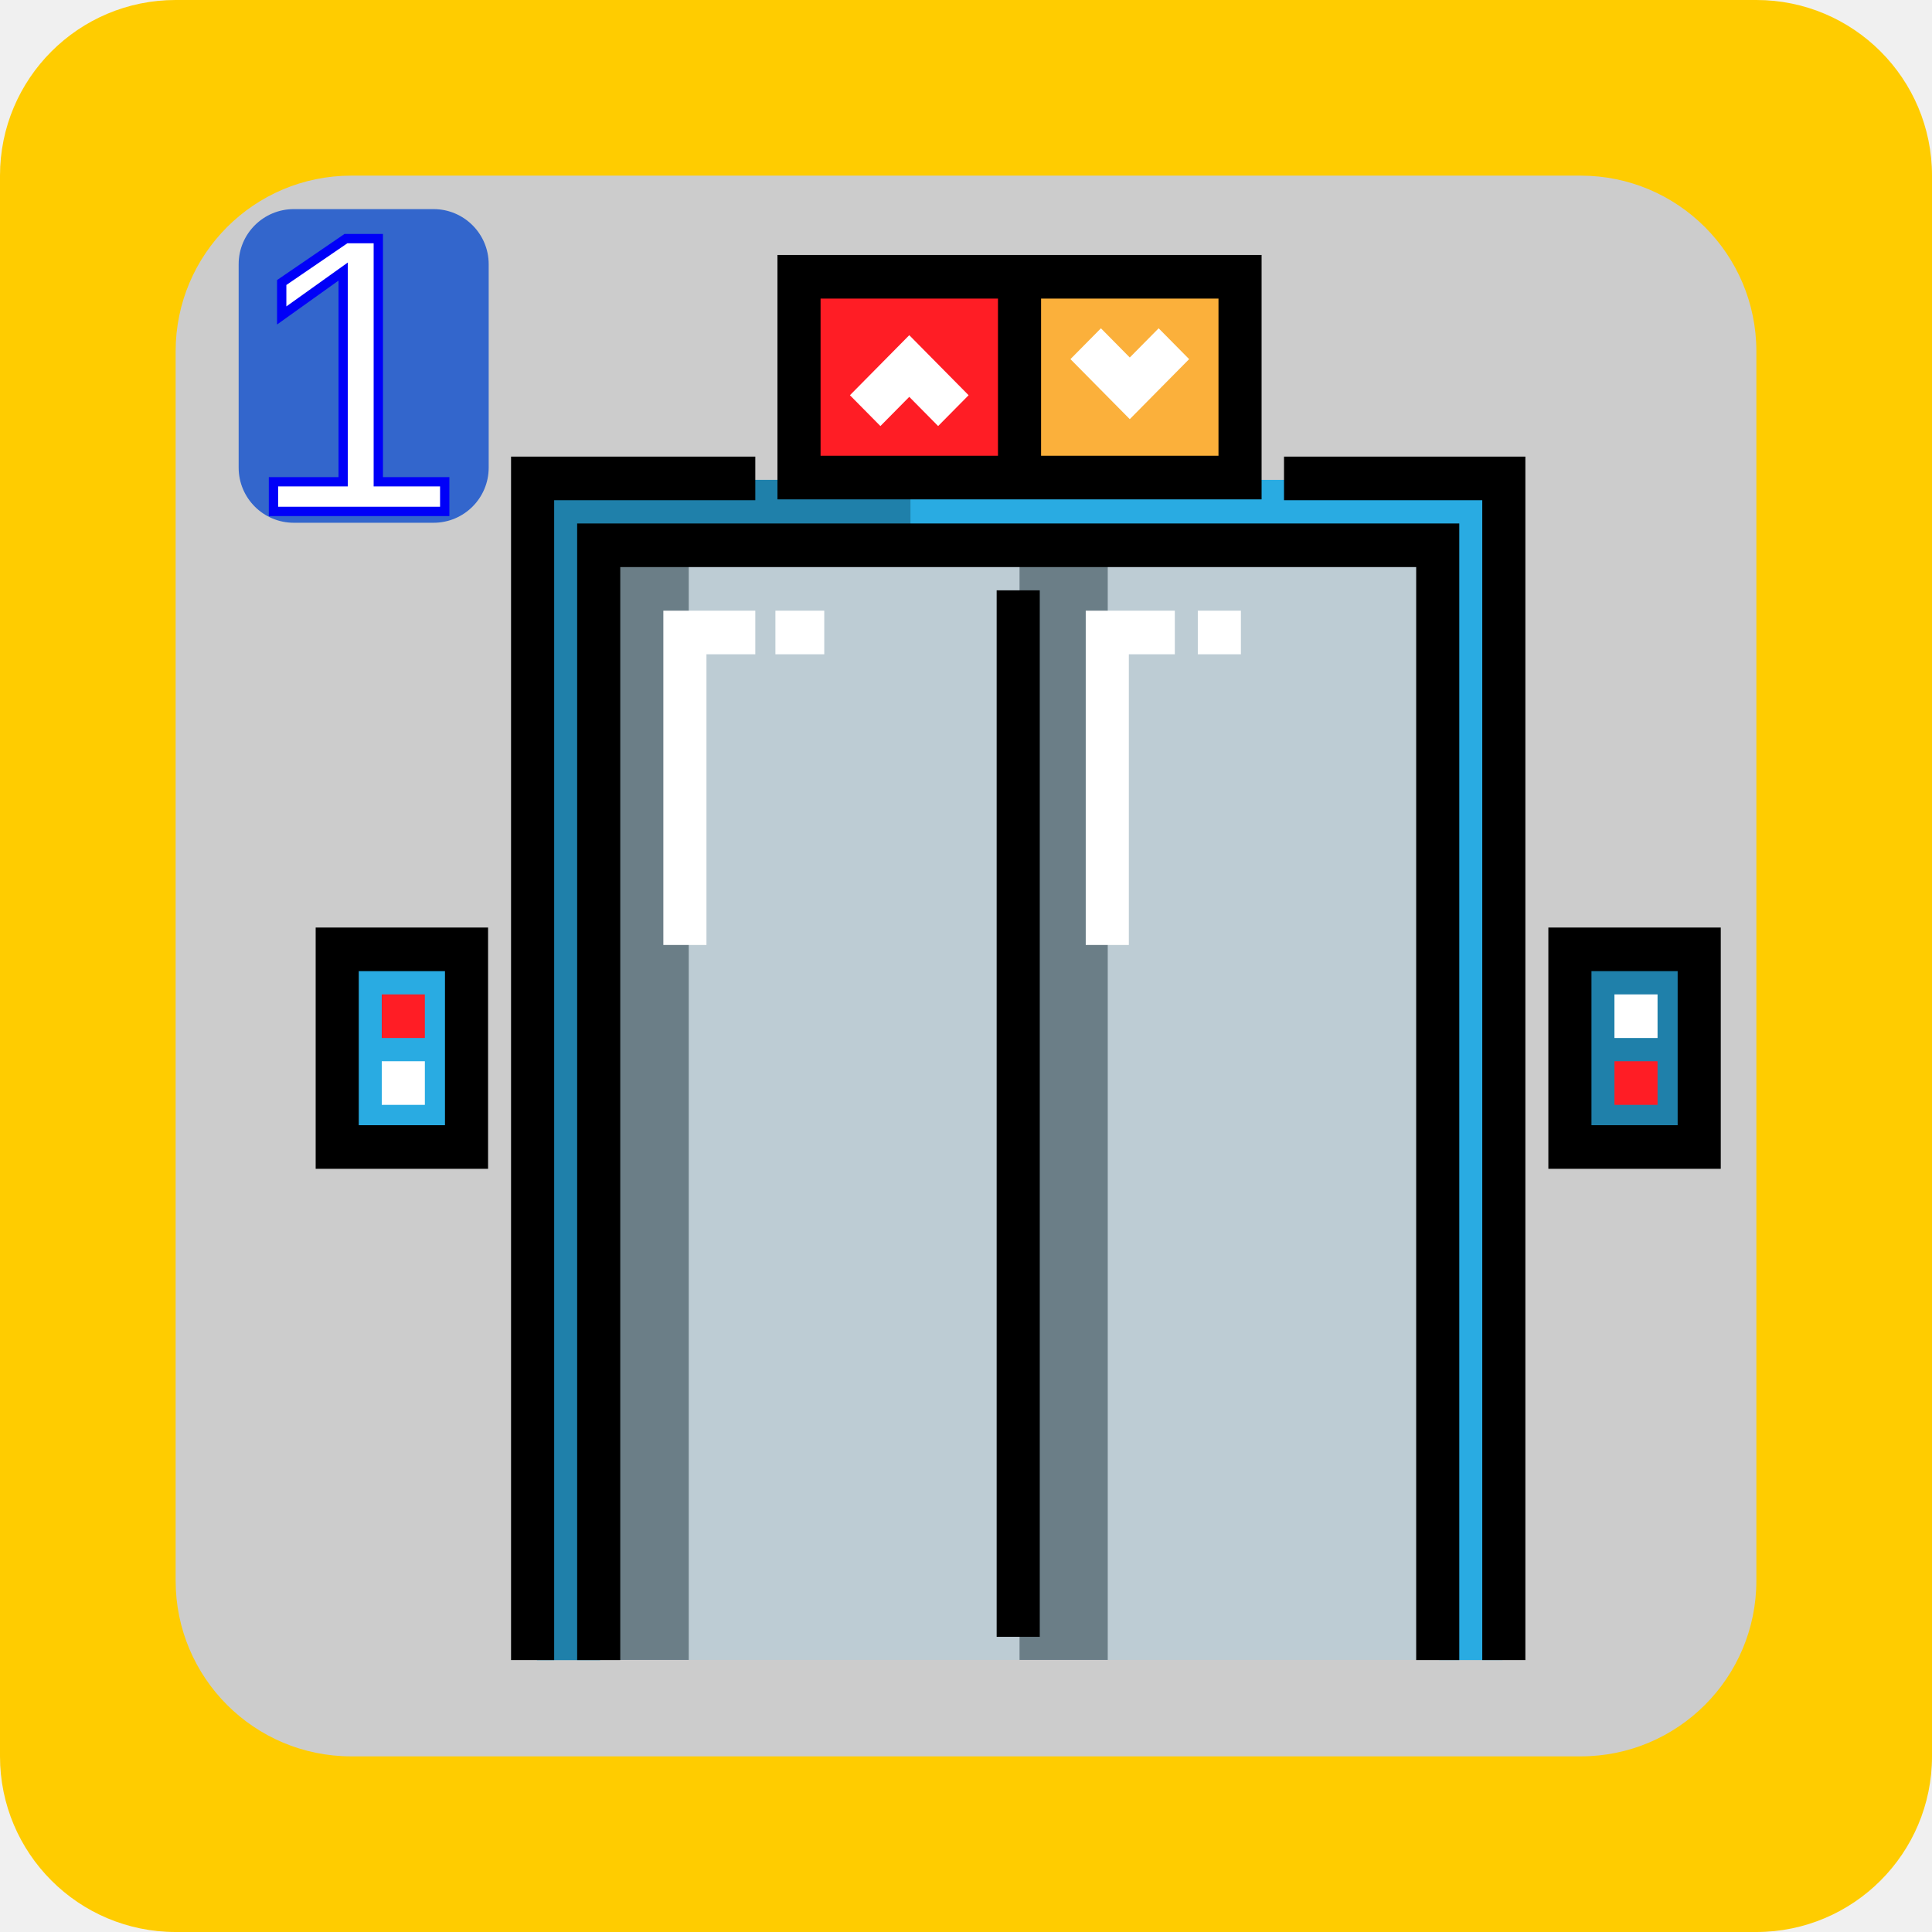
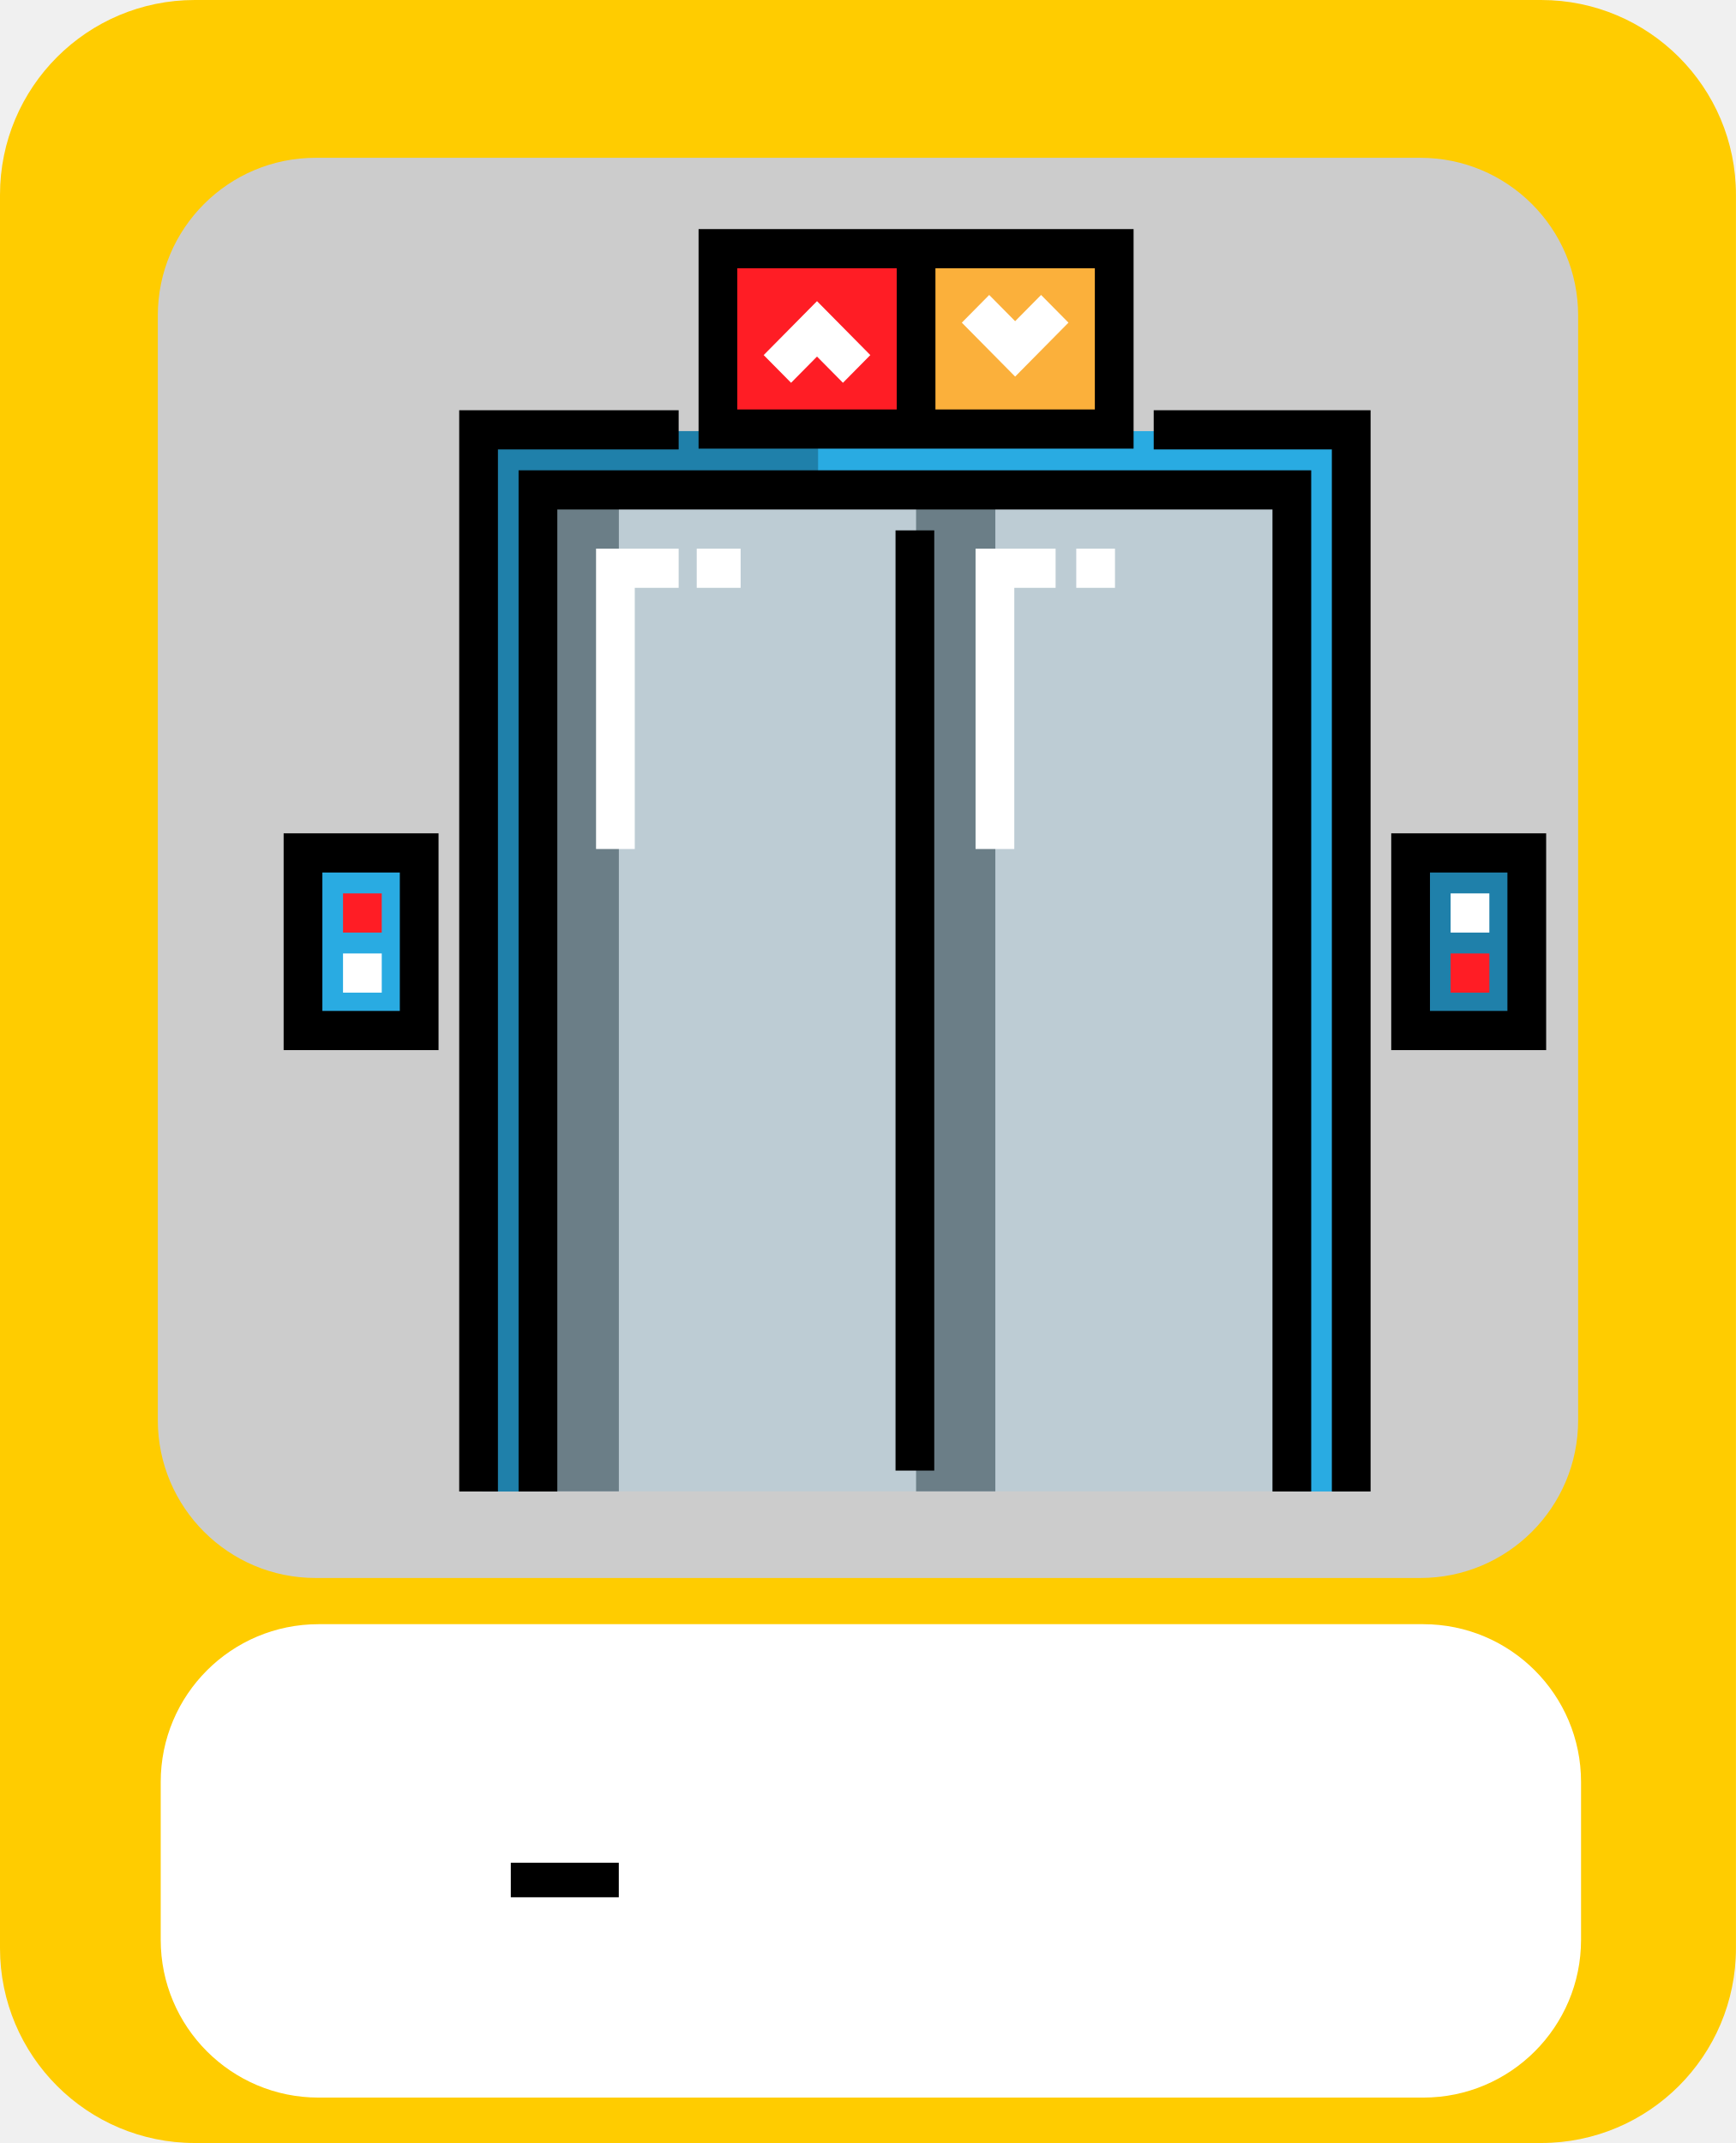
- <svg xmlns="http://www.w3.org/2000/svg" width="55mm" height="55mm" viewBox="0 0 55 55" version="1.1" id="svg2">
+ <svg xmlns="http://www.w3.org/2000/svg" width="55mm" height="67.903mm" viewBox="0 0 55 67.903" version="1.1" id="svg2">
  <defs id="defs41" />
  <g id="main">
-     <rect style="fill:#ffcc00;stroke:none;stroke-width:1.391;stroke-linejoin:round;stroke-miterlimit:4;stroke-dasharray:none;stroke-opacity:1;fill-opacity:1" id="state" width="55" height="55" x="0" y="0" ry="5" />
+     <rect style="fill:#ffcc00;fill-opacity:1;stroke:none;stroke-width:1.546;stroke-linejoin:round;stroke-miterlimit:4;stroke-dasharray:none;stroke-opacity:1" id="state" width="55" height="67.903" x="0" y="0" ry="6.173" />
+     <rect style="fill:#ffffff;fill-opacity:1;stroke-width:0.196;stroke-linecap:square;stroke-linejoin:round" id="rectValue" width="45" height="15" x="5.092" y="51.464" ry="5" />
+     <text xml:space="preserve" style="font-style:normal;font-variant:normal;font-weight:normal;font-stretch:normal;font-size:14px;line-height:1.25;font-family:Arial;-inkscape-font-specification:'Verdana, Normal';font-variant-ligatures:normal;font-variant-caps:normal;font-variant-numeric:normal;text-anchor:middle;fill:#000000;fill-opacity:1;stroke:none;stroke-width:0.866" x="27.612" y="63.29" id="textValue">
+       <tspan id="tspan318" x="27.612" y="63.29">-</tspan>
+     </text>
    <rect style="fill:#cccccc;stroke:none;stroke-width:1.265;stroke-linejoin:round;stroke-miterlimit:4;stroke-dasharray:none;stroke-opacity:1" id="rect1658" width="45" height="45" x="5" y="5" ry="5" />
    <g id="g978" transform="matrix(0.078125,0,0,0.07903639,8.986482,7.025609)">
      <rect x="456.507" y="251.477" style="fill:#1f80aa" width="49.211" height="73.292" id="rect881" />
      <rect x="7.329" y="251.477" style="fill:#29abe2" width="49.211" height="73.292" id="rect883" />
      <rect x="176.122" y="10.804" style="fill:#ff1d25" width="80.349" height="72.319" id="rect885" />
      <rect x="256.482" y="10.804" style="fill:#fbb03b" width="80.349" height="72.319" id="rect887" />
-       <polygon style="fill:#29abe2" points="103.656,106.987 409.391,106.987 409.391,509.048 432.425,509.048 432.425,83.952 80.622,83.952 80.622,509.048 103.656,509.048 " id="polygon889" />
-       <polygon style="fill:#1f80aa" points="80.622,509.048 103.656,509.048 103.656,106.987 216.736,106.987 216.736,83.952 80.622,83.952 " id="polygon891" />
+       <polygon style="fill:#29abe2" points="409.391,509.048 432.425,509.048 432.425,83.952 80.622,83.952 80.622,509.048 103.656,509.048 103.656,106.987 409.391,106.987 " id="polygon889" />
+       <polygon style="fill:#1f80aa" points="103.656,106.987 216.736,106.987 216.736,83.952 80.622,83.952 80.622,509.048 103.656,509.048 " id="polygon891" />
      <rect x="103.803" y="107.227" style="fill:#bdccd4" width="305.336" height="401.768" id="rect893" />
      <g id="g899">
        <rect x="256.482" y="107.227" style="fill:#6b7e87" width="32.141" height="401.768" id="rect895" />
        <rect x="103.803" y="107.227" style="fill:#6b7e87" width="32.141" height="401.768" id="rect897" />
      </g>
-       <polygon points="110.986,115.363 110.986,509.048 95.28,509.048 95.28,99.658 416.72,99.658 416.72,509.048 401.014,509.048 401.014,115.363 " id="polygon901" />
+       <polygon points="95.28,509.048 95.28,99.658 416.72,99.658 416.72,509.048 401.014,509.048 401.014,115.363 110.986,115.363 110.986,509.048 " id="polygon901" />
      <path d="M 168.272,2.952 V 90.975 H 344.684 V 2.952 Z m 80.353,72.317 H 183.978 V 18.657 h 64.647 z m 80.353,0 H 264.331 V 18.657 h 64.647 z" id="path903" />
      <g id="g909">
-         <polygon style="fill:#ffffff" points="194.678,53.464 216.302,31.84 237.925,53.464 226.819,64.569 216.302,54.051 205.784,64.569 " id="polygon905" />
-         <polygon style="fill:#ffffff" points="296.654,39.875 307.173,29.358 318.278,40.463 296.654,62.086 275.031,40.463 286.137,29.358 " id="polygon907" />
+         <polygon style="fill:#ffffff" points="237.925,53.464 226.819,64.569 216.302,54.051 205.784,64.569 194.678,53.464 216.302,31.84 " id="polygon905" />
+         <polygon style="fill:#ffffff" points="318.278,40.463 296.654,62.086 275.031,40.463 286.137,29.358 296.654,39.875 307.173,29.358 " id="polygon907" />
      </g>
-       <polygon points="160.196,75.576 160.196,91.282 86.904,91.282 86.904,509.048 71.198,509.048 71.198,75.576 " id="polygon911" />
-       <polygon points="352.851,91.282 352.851,75.576 440.802,75.576 440.802,509.048 425.096,509.048 425.096,91.282 " id="polygon913" />
+       <polygon points="86.904,91.282 86.904,509.048 71.198,509.048 71.198,75.576 160.196,75.576 160.196,91.282 " id="polygon911" />
+       <polygon points="440.802,75.576 440.802,509.048 425.096,509.048 425.096,91.282 352.851,91.282 352.851,75.576 " id="polygon913" />
      <rect x="248.147" y="123.739" width="15.706" height="376.932" id="rect915" />
      <rect x="473.26" y="269.276" style="fill:#ffffff" width="15.706" height="15.706" id="rect917" />
      <g id="g923">
        <rect x="473.26" y="293.358" style="fill:#ff1d25" width="15.706" height="15.706" id="rect919" />
        <rect x="24.082" y="269.276" style="fill:#ff1d25" width="15.706" height="15.706" id="rect921" />
        <rect x="24.082" y="293.358" style="fill:#ffffff" width="15.706" height="15.706" id="rect925" />
        <path d="M 512,332.1 H 449.178 V 245.196 H 512 Z m -47.117,-15.706 h 31.411 v -55.493 h -31.411 z" id="path927" />
        <path d="M 62.822,332.1 H 0 V 245.196 H 62.822 Z M 15.706,316.394 H 47.117 V 260.901 H 15.706 Z" id="path929" />
        <g id="g939">
-           <polygon style="fill:#ffffff" points="160.196,131.069 160.196,146.774 142.397,146.774 142.397,251.478 126.691,251.478 126.691,131.069 " id="polygon931" />
+           <polygon style="fill:#ffffff" points="142.397,146.774 142.397,251.478 126.691,251.478 126.691,131.069 160.196,131.069 160.196,146.774 " id="polygon931" />
          <rect x="167.526" y="131.068" style="fill:#ffffff" width="17.8" height="15.706" id="rect933" />
-           <polygon style="fill:#ffffff" points="313.063,131.069 313.063,146.774 296.311,146.774 296.311,251.478 280.605,251.478 280.605,131.069 " id="polygon935" />
+           <polygon style="fill:#ffffff" points="296.311,146.774 296.311,251.478 280.605,251.478 280.605,131.069 313.063,131.069 313.063,146.774 " id="polygon935" />
          <rect x="321.44" y="131.068" style="fill:#ffffff" width="15.706" height="15.706" id="rect937" />
        </g>
      </g>
    </g>
    <style type="text/css" id="style1985">
	.st0{fill:url(#SVGID_1_);}
	.st1{fill:url(#SVGID_2_);}
	.st2{fill:url(#SVGID_3_);}
	.st3{fill:url(#SVGID_4_);}
	.st4{fill:url(#SVGID_5_);}
	.st5{fill:url(#SVGID_6_);}
	.st6{fill:url(#SVGID_7_);}
	.st7{fill:url(#SVGID_8_);}
	.st8{fill:url(#SVGID_9_);}
	.st9{fill:url(#SVGID_10_);}
</style>
    <style type="text/css" id="style10">.st0{fill-rule:evenodd;clip-rule:evenodd;}</style>
-     <rect style="fill:#3366cc;fill-rule:evenodd;stroke:#000000;stroke-width:0;stroke-linecap:square;stroke-linejoin:round;stroke-miterlimit:10;paint-order:stroke fill markers" id="rect872" width="7.118" height="8.929" x="6.794" y="5.953" rx="1.57" ry="1.57" />
-     <text xml:space="preserve" style="font-size:11.289px;line-height:1.25;font-family:Arial;-inkscape-font-specification:Arial;letter-spacing:0px;word-spacing:0px;fill:#ffffff;fill-opacity:1;stroke:#0000f8;stroke-width:0.265;stroke-miterlimit:4;stroke-dasharray:none;stroke-opacity:1;" x="6.924" y="14.559" id="text870">
-       <tspan id="tspan868" x="6.924" y="14.559" style="fill:#ffffff;fill-opacity:1;stroke:#0000f8;stroke-width:0.265;stroke-miterlimit:4;stroke-dasharray:none;stroke-opacity:1;">1</tspan>
-     </text>
  </g>
</svg>
